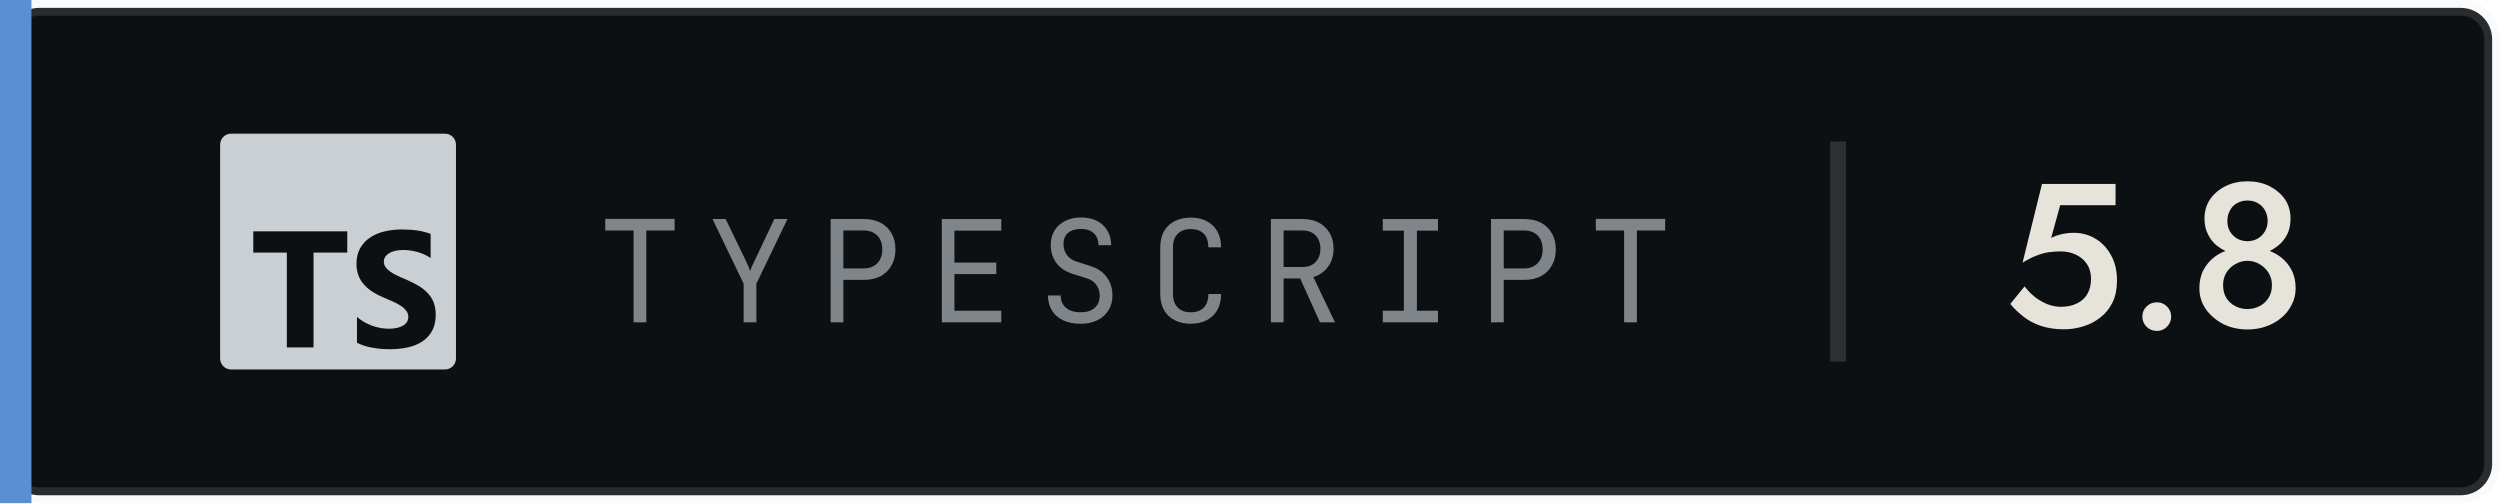
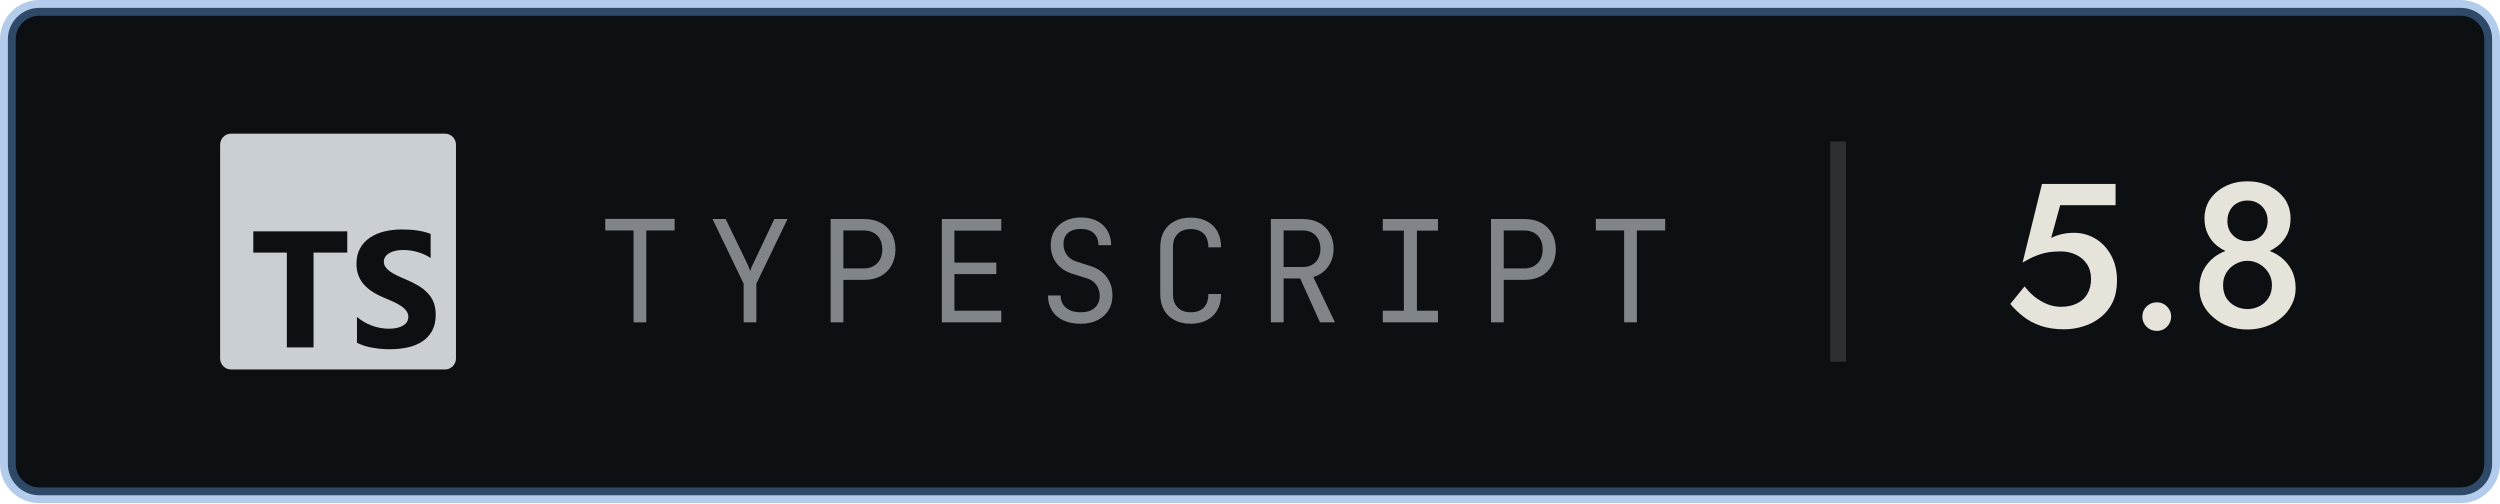
<svg xmlns="http://www.w3.org/2000/svg" viewBox="0 0 159 32" width="159" height="32" role="img">
  <defs>
    <path id="g1" d="M255 0V-649H55V-731H545V-649H345V0Z" />
    <path id="g2" d="M255 0V-273L35 -730H128L273 -430Q285 -405 292 -388Q299 -370 301 -362Q303 -370 310 -388Q318 -405 330 -430L472 -730H565L345 -273V0Z" />
    <path id="g3" d="M92 0V-730H327Q395 -730 445 -704Q495 -677 522 -629Q550 -581 550 -515Q550 -450 522 -402Q495 -353 445 -326Q395 -300 327 -300H182V0ZM182 -381H327Q386 -381 422 -418Q457 -454 457 -515Q457 -577 422 -613Q386 -649 327 -649H182Z" />
    <path id="g4" d="M100 0V-730H520V-648H189V-422H485V-341H189V-82H520V0Z" />
    <path id="g5" d="M304 10Q232 10 180 -14Q129 -38 101 -83Q73 -128 72 -190H162Q162 -135 200 -103Q237 -71 304 -71Q367 -71 402 -102Q438 -133 438 -188Q438 -232 414 -265Q391 -298 347 -311L248 -342Q173 -365 132 -419Q92 -473 92 -546Q92 -605 118 -648Q145 -692 193 -716Q241 -741 306 -741Q402 -741 460 -688Q518 -634 519 -545H429Q429 -599 396 -630Q364 -660 305 -660Q247 -660 214 -632Q182 -604 182 -554Q182 -509 206 -476Q230 -443 275 -429L375 -397Q448 -374 488 -319Q528 -264 528 -190Q528 -130 500 -85Q472 -40 422 -15Q371 10 304 10Z" />
    <path id="g6" d="M304 10Q238 10 190 -15Q141 -40 114 -88Q88 -135 88 -200V-530Q88 -596 114 -643Q141 -690 190 -715Q238 -740 304 -740Q370 -740 418 -714Q466 -689 492 -642Q518 -595 518 -530H428Q428 -592 396 -626Q363 -659 304 -659Q245 -659 212 -626Q178 -593 178 -531V-200Q178 -138 212 -104Q245 -71 304 -71Q363 -71 396 -104Q428 -138 428 -200H518Q518 -136 492 -88Q466 -41 418 -16Q370 10 304 10Z" />
    <path id="g7" d="M92 0V-730H318Q383 -730 432 -704Q481 -677 508 -630Q535 -583 535 -520Q535 -446 496 -393Q458 -340 392 -320L545 0H439L299 -310H182V0ZM182 -391H318Q374 -391 408 -426Q442 -462 442 -520Q442 -579 408 -614Q374 -649 318 -649H182Z" />
    <path id="g8" d="M105 0V-82H254V-648H105V-730H495V-648H346V-82H495V0Z" />
    <path id="g9" d="M557 -228Q557 -299 528 -351Q500 -403 452 -432Q404 -461 346 -461Q317 -461 289 -455Q261 -449 235 -436L279 -596H550V-700H190L95 -315Q131 -337 162 -349Q192 -361 222 -366Q251 -370 282 -370Q322 -370 356 -354Q390 -338 410 -308Q430 -278 430 -235Q430 -193 412 -162Q395 -132 362 -116Q329 -99 282 -99Q249 -99 216 -112Q182 -126 154 -148Q126 -171 105 -199L35 -113Q62 -80 98 -52Q134 -23 184 -6Q233 11 297 11Q348 11 394 -4Q440 -18 477 -48Q514 -77 536 -122Q557 -167 557 -228Z" />
    <path id="g10" d="M84 -51Q84 -23 104 -2Q125 19 155 19Q185 19 205 -2Q225 -23 225 -51Q225 -80 205 -100Q185 -121 155 -121Q125 -121 104 -100Q84 -80 84 -51Z" />
    <path id="g11" d="M79 -531Q79 -487 96 -454Q112 -420 141 -397Q159 -383 181 -372Q152 -361 128 -343Q94 -317 74 -279Q54 -241 54 -190Q54 -146 72 -110Q91 -73 124 -46Q156 -18 198 -3Q241 12 289 12Q338 12 380 -3Q423 -18 456 -46Q488 -73 506 -110Q525 -146 525 -190Q525 -241 505 -279Q485 -317 451 -343Q427 -361 398 -372Q420 -383 438 -397Q467 -420 484 -454Q500 -487 500 -531Q500 -585 472 -626Q443 -666 396 -690Q348 -713 289 -713Q231 -713 183 -690Q135 -666 107 -626Q79 -585 79 -531ZM170 -206Q170 -239 186 -266Q203 -293 230 -308Q258 -324 289 -324Q321 -324 348 -308Q375 -293 392 -266Q409 -239 409 -206Q409 -168 392 -142Q375 -116 348 -102Q321 -88 289 -88Q258 -88 230 -102Q203 -116 186 -142Q170 -168 170 -206ZM191 -519Q191 -548 204 -571Q216 -594 238 -606Q261 -619 289 -619Q319 -619 340 -606Q362 -594 375 -571Q388 -548 388 -519Q388 -489 374 -467Q361 -445 338 -432Q316 -420 289 -420Q263 -420 240 -432Q218 -445 204 -467Q191 -489 191 -519Z" />
  </defs>
-   <rect x="0.5" y="0.5" width="158" height="31" rx="2" fill="#0d1013" stroke="#d6dbde" stroke-width="1" stroke-opacity="0.14" />
-   <rect x="0" y="0" width="2" height="32" rx="0" fill="#5a8fd4" />
+   <rect x="0.5" y="0.5" width="158" height="31" rx="2" fill="#0d1013" stroke="#5a8fd4" stroke-width="1" stroke-opacity="0.45" />
  <g transform="translate(14 8.5) scale(0.625)" fill="#c9cfd2">
    <path d="M1.125 0C.502 0 0 .502 0 1.125v21.75C0 23.498.502 24 1.125 24h21.75c.623 0 1.125-.502 1.125-1.125V1.125C24 .502 23.498 0 22.875 0zm17.363 9.75c.612 0 1.154.037 1.627.111a6.38 6.38 0 0 1 1.306.34v2.458a3.95 3.95 0 0 0-.643-.361 5.093 5.093 0 0 0-.717-.26 5.453 5.453 0 0 0-1.426-.2c-.3 0-.573.028-.819.086a2.1 2.1 0 0 0-.623.242c-.17.104-.3.229-.393.374a.888.888 0 0 0-.14.49c0 .196.053.373.156.529.104.156.252.304.443.444s.423.276.696.41c.273.135.582.274.926.416.47.197.892.407 1.266.628.374.222.695.473.963.753.268.279.472.598.614.957.142.359.214.776.214 1.253 0 .657-.125 1.21-.373 1.656a3.033 3.033 0 0 1-1.012 1.085 4.38 4.38 0 0 1-1.487.596c-.566.12-1.163.18-1.79.18a9.916 9.916 0 0 1-1.84-.164 5.544 5.544 0 0 1-1.512-.493v-2.63a5.033 5.033 0 0 0 3.237 1.2c.333 0 .624-.03.872-.09.249-.06.456-.144.623-.25.166-.108.29-.234.373-.38a1.023 1.023 0 0 0-.074-1.089 2.12 2.12 0 0 0-.537-.5 5.597 5.597 0 0 0-.807-.444 27.72 27.72 0 0 0-1.007-.436c-.918-.383-1.602-.852-2.053-1.405-.45-.553-.676-1.222-.676-2.005 0-.614.123-1.141.369-1.582.246-.441.58-.804 1.004-1.089a4.494 4.494 0 0 1 1.47-.629 7.536 7.536 0 0 1 1.77-.201zm-15.113.188h9.563v2.166H9.506v9.646H6.789v-9.646H3.375z" />
  </g>
  <g transform="scale(0.009)" fill="#7f8589">
    <use href="#g1" x="4222.2" y="2277.8" />
    <use href="#g2" x="5000.0" y="2277.8" />
    <use href="#g3" x="5777.8" y="2277.8" />
    <use href="#g4" x="6555.6" y="2277.8" />
    <use href="#g5" x="7333.3" y="2277.8" />
    <use href="#g6" x="8111.1" y="2277.8" />
    <use href="#g7" x="8888.9" y="2277.8" />
    <use href="#g8" x="9666.7" y="2277.8" />
    <use href="#g3" x="10444.4" y="2277.8" />
    <use href="#g1" x="11222.2" y="2277.8" />
  </g>
  <rect x="116.4" y="9" width="1" height="14" rx="0" fill="#d6dbde" fill-opacity="0.16" />
  <g transform="scale(0.013)" fill="#e6e3da">
    <use href="#g9" x="9800.0" y="1600.0" />
    <use href="#g10" x="10397.0" y="1600.0" />
    <use href="#g11" x="10706.0" y="1600.0" />
  </g>
</svg>
